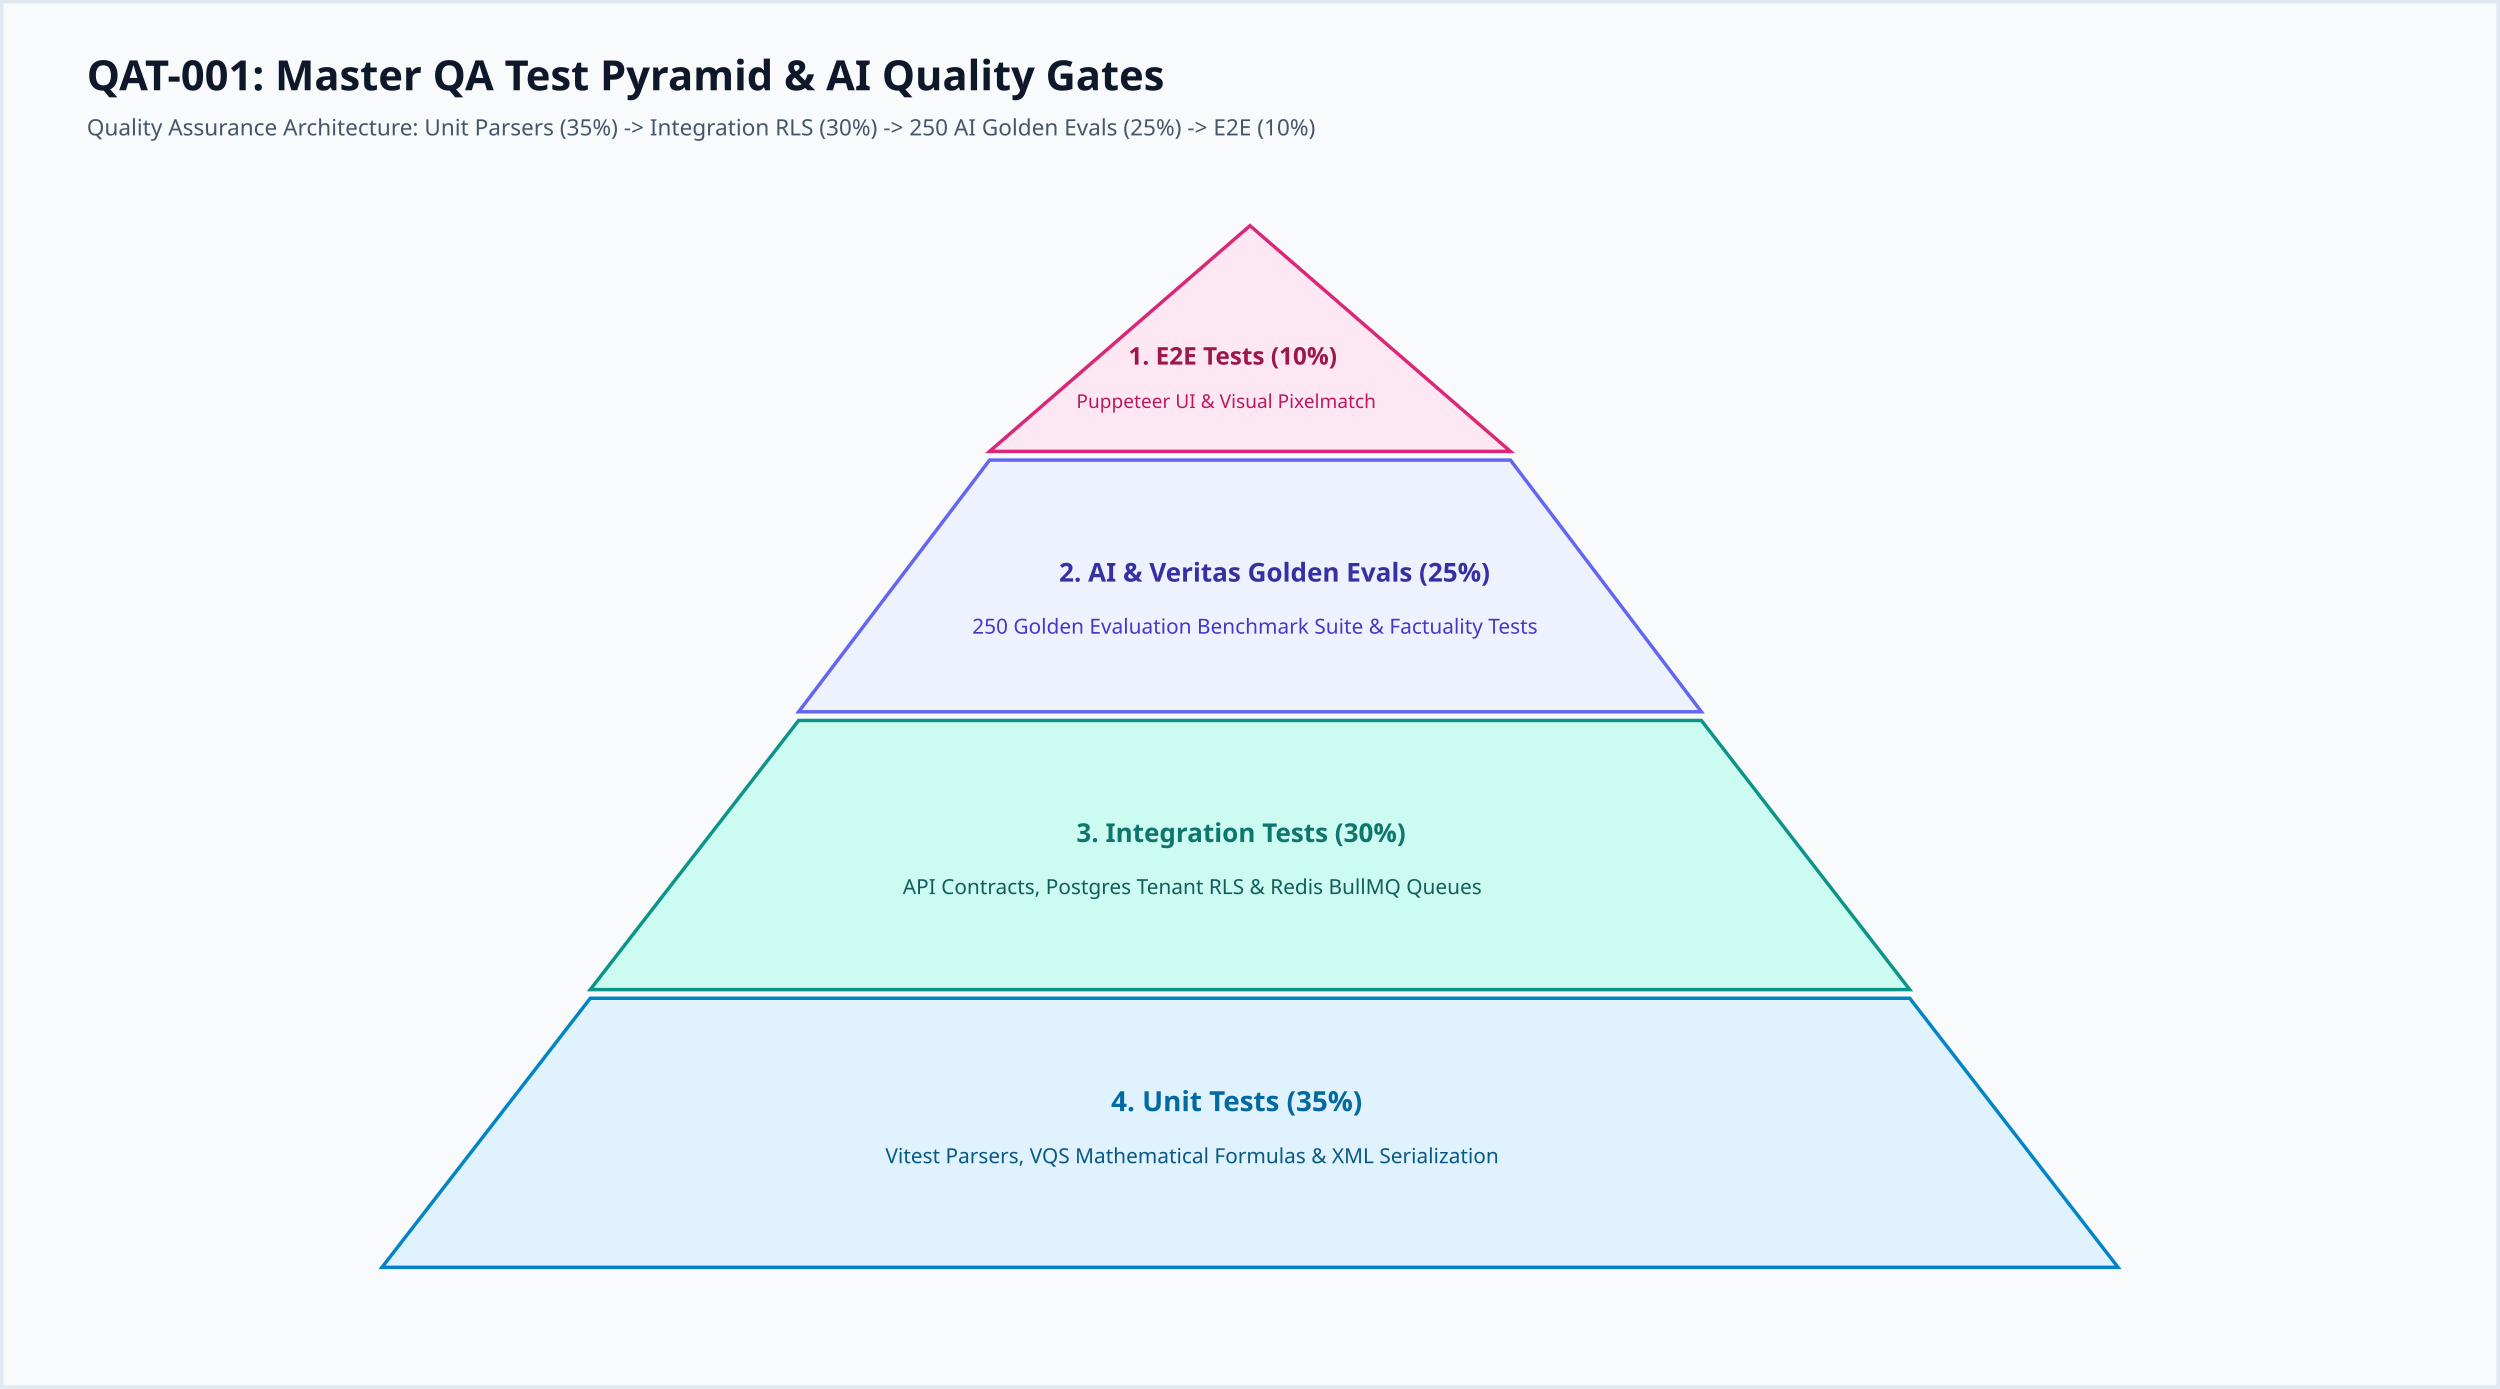
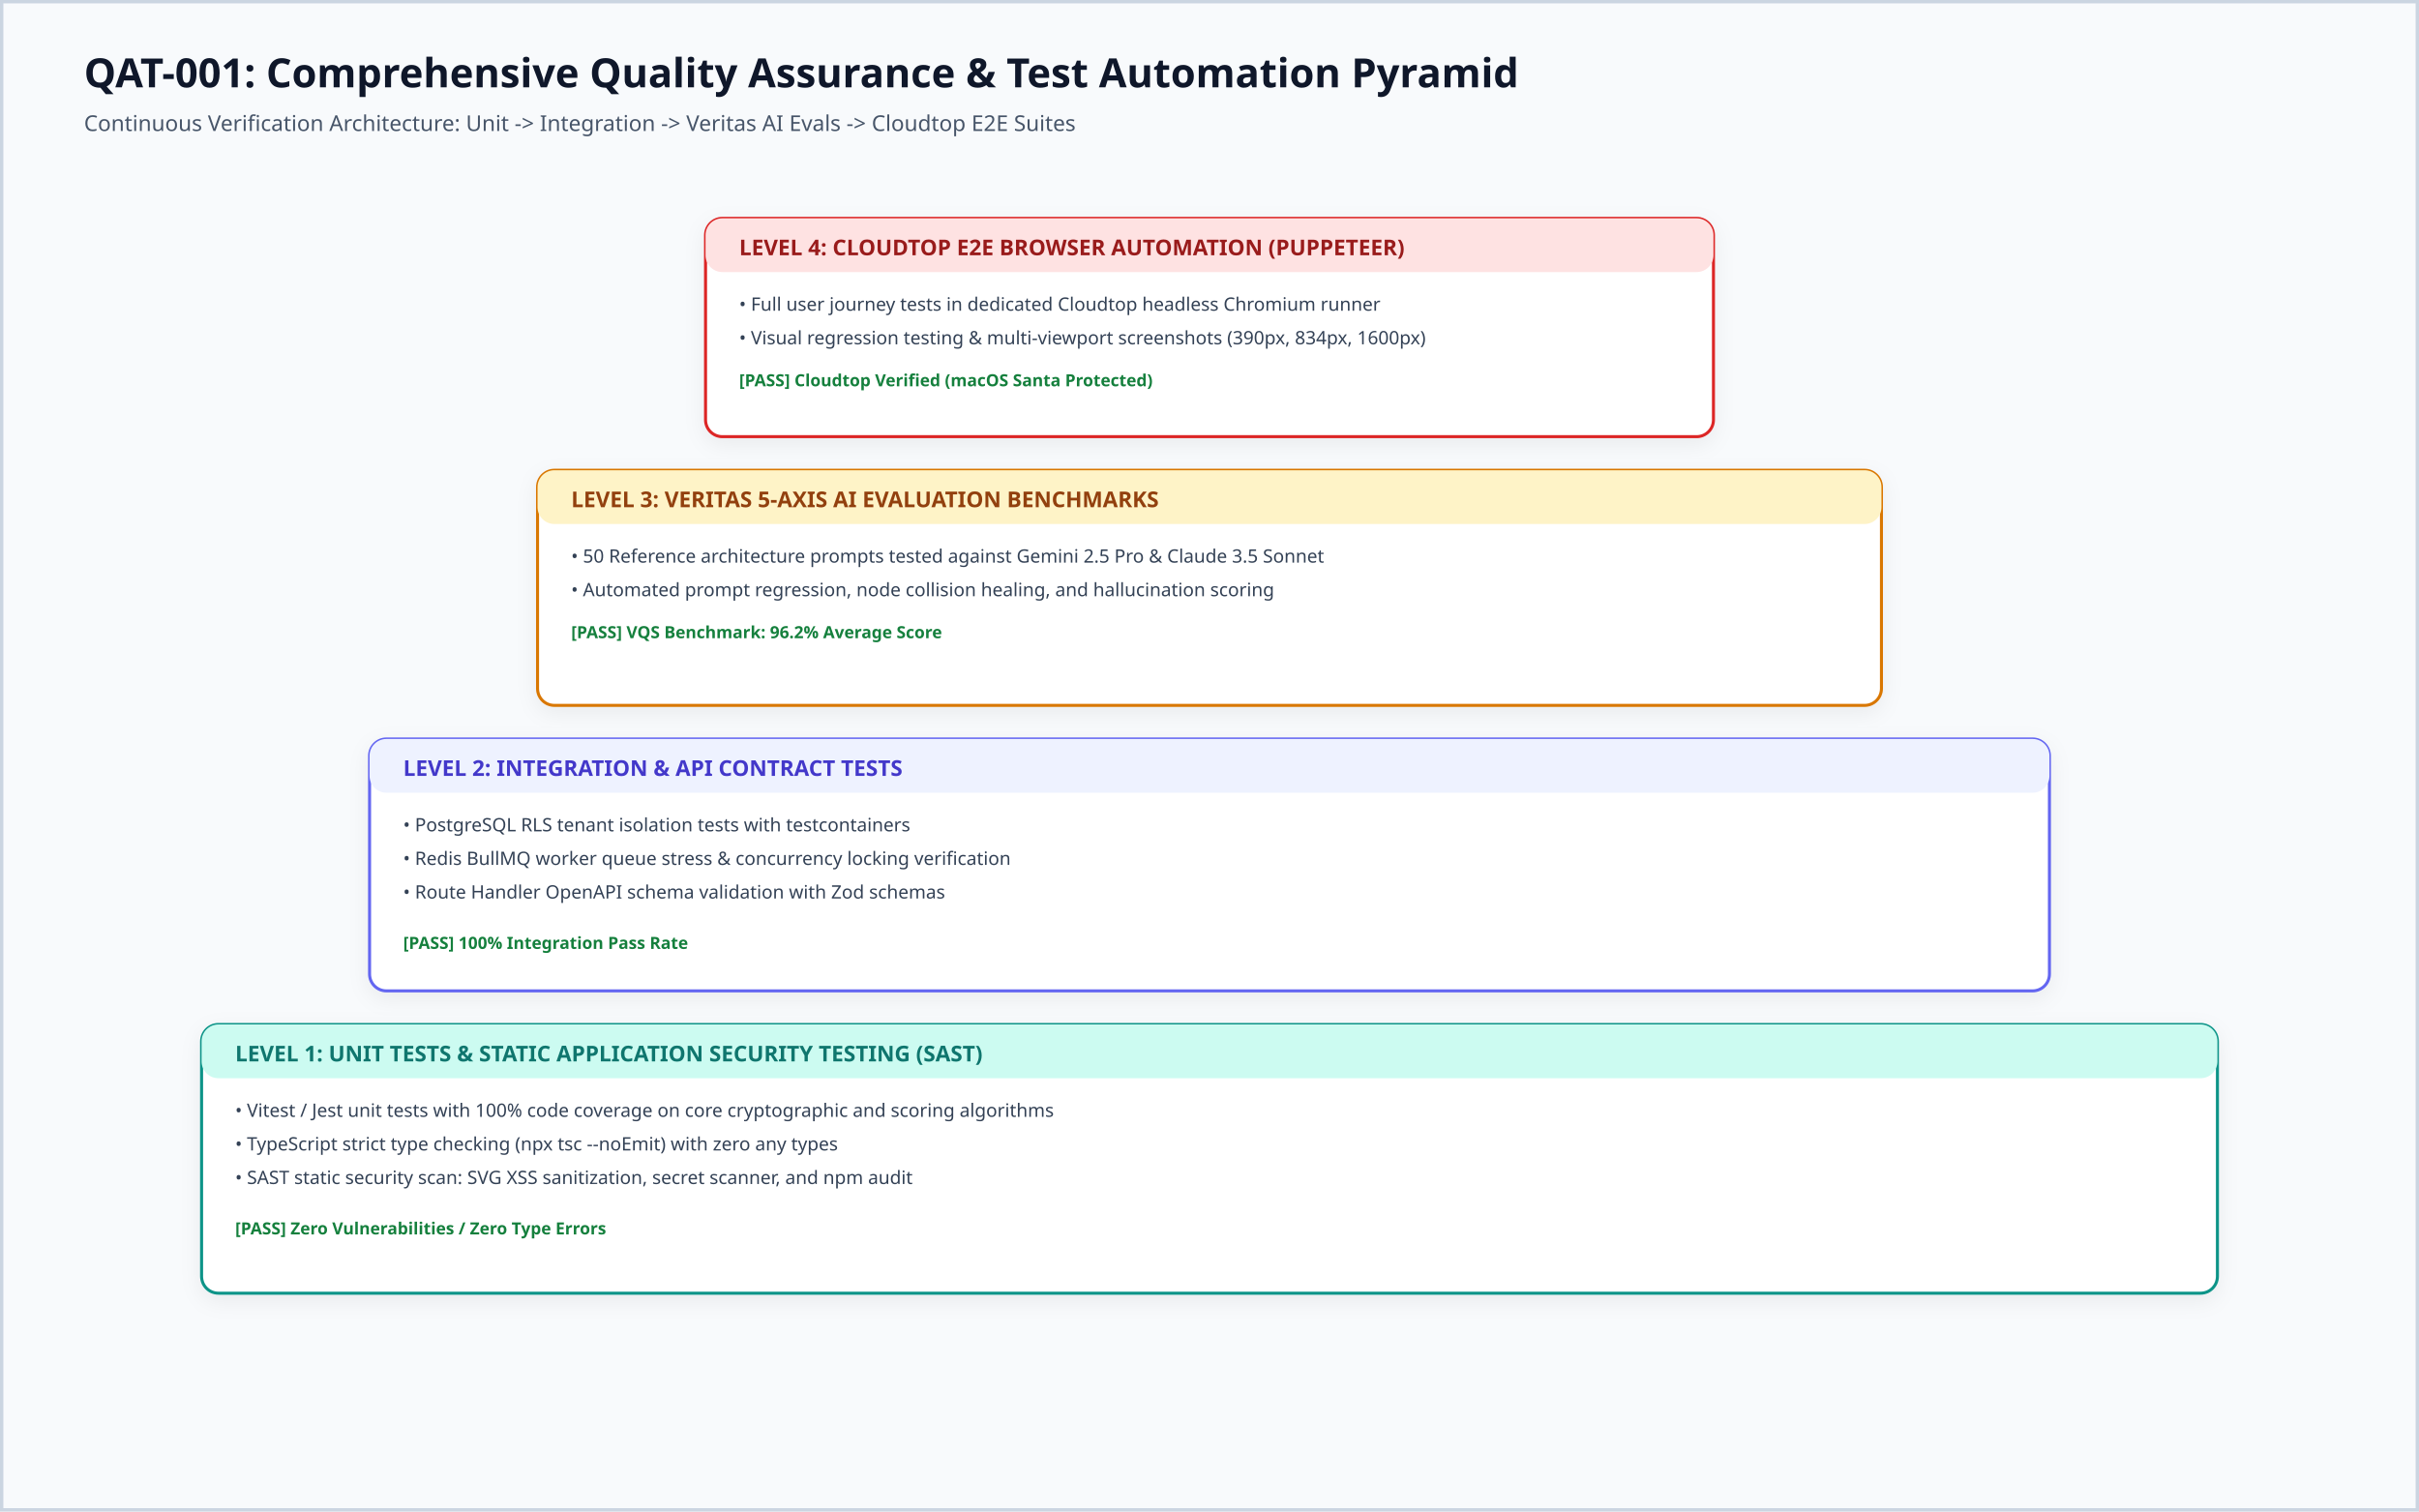
- <svg xmlns="http://www.w3.org/2000/svg" viewBox="0 0 1440 800" width="100%" height="100%">
+ <svg xmlns="http://www.w3.org/2000/svg" viewBox="0 0 1440 900" width="100%" height="100%">
  <defs>
-     <filter id="cardShadow7" x="-10%" y="-10%" width="120%" height="120%">
+     <filter id="sh4" x="-10%" y="-10%" width="120%" height="120%">
      <feDropShadow dx="0" dy="4" stdDeviation="6" flood-color="#0F172A" flood-opacity="0.06" />
    </filter>
  </defs>
-   <rect width="1440" height="800" fill="#F8FAFC" />
-   <rect x="1" y="1" width="1438" height="798" fill="none" stroke="#E2E8F0" stroke-width="2" />
-   <text x="50" y="52" fill="#0F172A" font-family="sans-serif" font-size="24" font-weight="bold">QAT-001: Master QA Test Pyramid &amp; AI Quality Gates</text>
-   <text x="50" y="78" fill="#475569" font-family="sans-serif" font-size="13">Quality Assurance Architecture: Unit Parsers (35%) -&gt; Integration RLS (30%) -&gt; 250 AI Golden Evals (25%) -&gt; E2E (10%)</text>
-   <polygon points="720,130 570,260 870,260" fill="#FCE7F3" stroke="#DB2777" stroke-width="2" />
-   <text x="650" y="210" fill="#9D174D" font-family="sans-serif" font-size="14" font-weight="bold">1. E2E Tests (10%)</text>
-   <text x="620" y="235" fill="#BE185D" font-family="sans-serif" font-size="11">Puppeteer UI &amp; Visual Pixelmatch</text>
-   <polygon points="570,265 870,265 980,410 460,410" fill="#EEF2FF" stroke="#6366F1" stroke-width="2" />
-   <text x="610" y="335" fill="#3730A3" font-family="sans-serif" font-size="15" font-weight="bold">2. AI &amp; Veritas Golden Evals (25%)</text>
-   <text x="560" y="365" fill="#4338CA" font-family="sans-serif" font-size="12">250 Golden Evaluation Benchmark Suite &amp; Factuality Tests</text>
-   <polygon points="460,415 980,415 1100,570 340,570" fill="#CCFBF1" stroke="#0D9488" stroke-width="2" />
-   <text x="620" y="485" fill="#0F766E" font-family="sans-serif" font-size="15" font-weight="bold">3. Integration Tests (30%)</text>
-   <text x="520" y="515" fill="#115E59" font-family="sans-serif" font-size="12">API Contracts, Postgres Tenant RLS &amp; Redis BullMQ Queues</text>
-   <polygon points="340,575 1100,575 1220,730 220,730" fill="#E0F2FE" stroke="#0284C7" stroke-width="2" />
-   <text x="640" y="640" fill="#0369A1" font-family="sans-serif" font-size="16" font-weight="bold">4. Unit Tests (35%)</text>
-   <text x="510" y="670" fill="#075985" font-family="sans-serif" font-size="12">Vitest Parsers, VQS Mathematical Formulas &amp; XML Serialization</text>
+   <rect width="1440" height="900" fill="#F8FAFC" />
+   <rect x="1" y="1" width="1438" height="898" fill="none" stroke="#CBD5E1" stroke-width="2" />
+   <text x="50" y="52" fill="#0F172A" font-family="sans-serif" font-size="24" font-weight="bold">QAT-001: Comprehensive Quality Assurance &amp; Test Automation Pyramid</text>
+   <text x="50" y="78" fill="#475569" font-family="sans-serif" font-size="13">Continuous Verification Architecture: Unit -&gt; Integration -&gt; Veritas AI Evals -&gt; Cloudtop E2E Suites</text>
+   <g transform="translate(420, 130)">
+     <rect width="600" height="130" rx="10" fill="#FFFFFF" stroke="#DC2626" stroke-width="1.8" filter="url(#sh4)" />
+     <rect width="600" height="32" rx="10" fill="#FEE2E2" />
+     <text x="20" y="22" fill="#991B1B" font-family="sans-serif" font-size="13" font-weight="bold">LEVEL 4: CLOUDTOP E2E BROWSER AUTOMATION (PUPPETEER)</text>
+     <text x="20" y="55" fill="#334155" font-family="sans-serif" font-size="11">• Full user journey tests in dedicated Cloudtop headless Chromium runner</text>
+     <text x="20" y="75" fill="#334155" font-family="sans-serif" font-size="11">• Visual regression testing &amp; multi-viewport screenshots (390px, 834px, 1600px)</text>
+     <text x="20" y="100" fill="#15803D" font-family="sans-serif" font-size="10" font-weight="bold">[PASS] Cloudtop Verified (macOS Santa Protected)</text>
+   </g>
+   <g transform="translate(320, 280)">
+     <rect width="800" height="140" rx="10" fill="#FFFFFF" stroke="#D97706" stroke-width="1.8" filter="url(#sh4)" />
+     <rect width="800" height="32" rx="10" fill="#FEF3C7" />
+     <text x="20" y="22" fill="#92400E" font-family="sans-serif" font-size="13" font-weight="bold">LEVEL 3: VERITAS 5-AXIS AI EVALUATION BENCHMARKS</text>
+     <text x="20" y="55" fill="#334155" font-family="sans-serif" font-size="11">• 50 Reference architecture prompts tested against Gemini 2.5 Pro &amp; Claude 3.5 Sonnet</text>
+     <text x="20" y="75" fill="#334155" font-family="sans-serif" font-size="11">• Automated prompt regression, node collision healing, and hallucination scoring</text>
+     <text x="20" y="100" fill="#15803D" font-family="sans-serif" font-size="10" font-weight="bold">[PASS] VQS Benchmark: 96.2% Average Score</text>
+   </g>
+   <g transform="translate(220, 440)">
+     <rect width="1000" height="150" rx="10" fill="#FFFFFF" stroke="#6366F1" stroke-width="1.8" filter="url(#sh4)" />
+     <rect width="1000" height="32" rx="10" fill="#EEF2FF" />
+     <text x="20" y="22" fill="#4338CA" font-family="sans-serif" font-size="13" font-weight="bold">LEVEL 2: INTEGRATION &amp; API CONTRACT TESTS</text>
+     <text x="20" y="55" fill="#334155" font-family="sans-serif" font-size="11">• PostgreSQL RLS tenant isolation tests with testcontainers</text>
+     <text x="20" y="75" fill="#334155" font-family="sans-serif" font-size="11">• Redis BullMQ worker queue stress &amp; concurrency locking verification</text>
+     <text x="20" y="95" fill="#334155" font-family="sans-serif" font-size="11">• Route Handler OpenAPI schema validation with Zod schemas</text>
+     <text x="20" y="125" fill="#15803D" font-family="sans-serif" font-size="10" font-weight="bold">[PASS] 100% Integration Pass Rate</text>
+   </g>
+   <g transform="translate(120, 610)">
+     <rect width="1200" height="160" rx="10" fill="#FFFFFF" stroke="#0D9488" stroke-width="1.8" filter="url(#sh4)" />
+     <rect width="1200" height="32" rx="10" fill="#CCFBF1" />
+     <text x="20" y="22" fill="#0F766E" font-family="sans-serif" font-size="13" font-weight="bold">LEVEL 1: UNIT TESTS &amp; STATIC APPLICATION SECURITY TESTING (SAST)</text>
+     <text x="20" y="55" fill="#334155" font-family="sans-serif" font-size="11">• Vitest / Jest unit tests with 100% code coverage on core cryptographic and scoring algorithms</text>
+     <text x="20" y="75" fill="#334155" font-family="sans-serif" font-size="11">• TypeScript strict type checking (npx tsc --noEmit) with zero any types</text>
+     <text x="20" y="95" fill="#334155" font-family="sans-serif" font-size="11">• SAST static security scan: SVG XSS sanitization, secret scanner, and npm audit</text>
+     <text x="20" y="125" fill="#15803D" font-family="sans-serif" font-size="10" font-weight="bold">[PASS] Zero Vulnerabilities / Zero Type Errors</text>
+   </g>
</svg>
